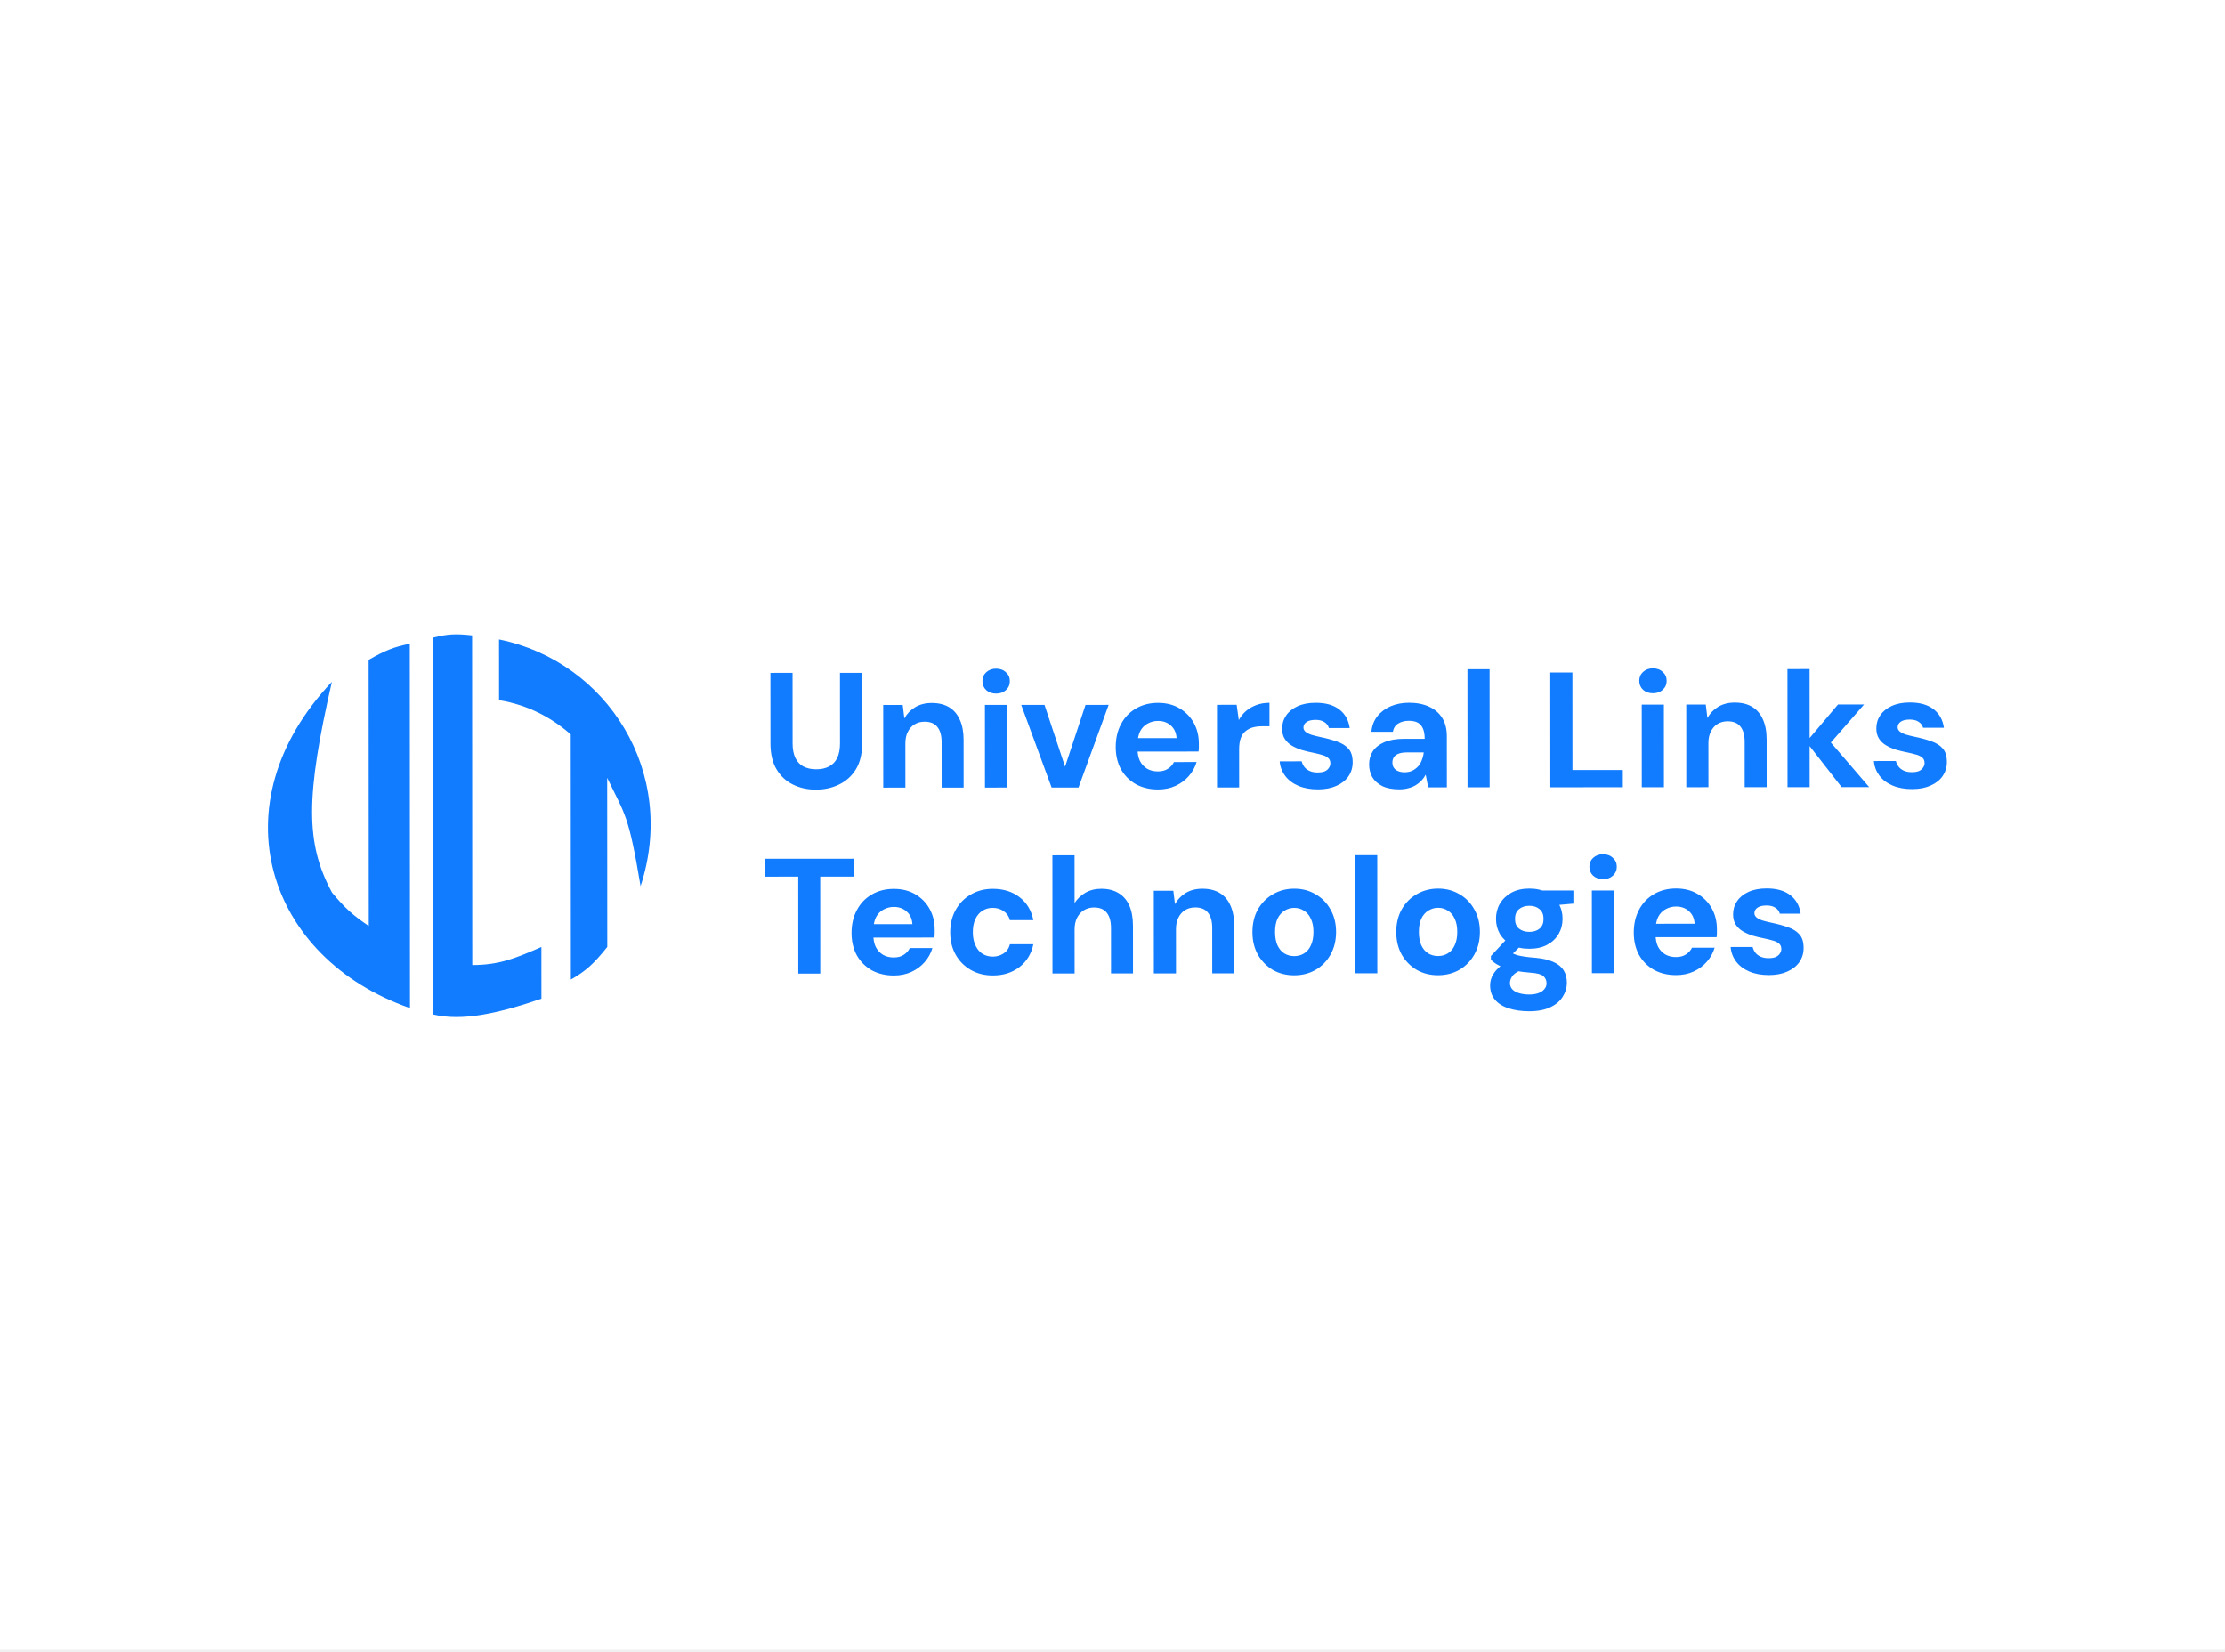
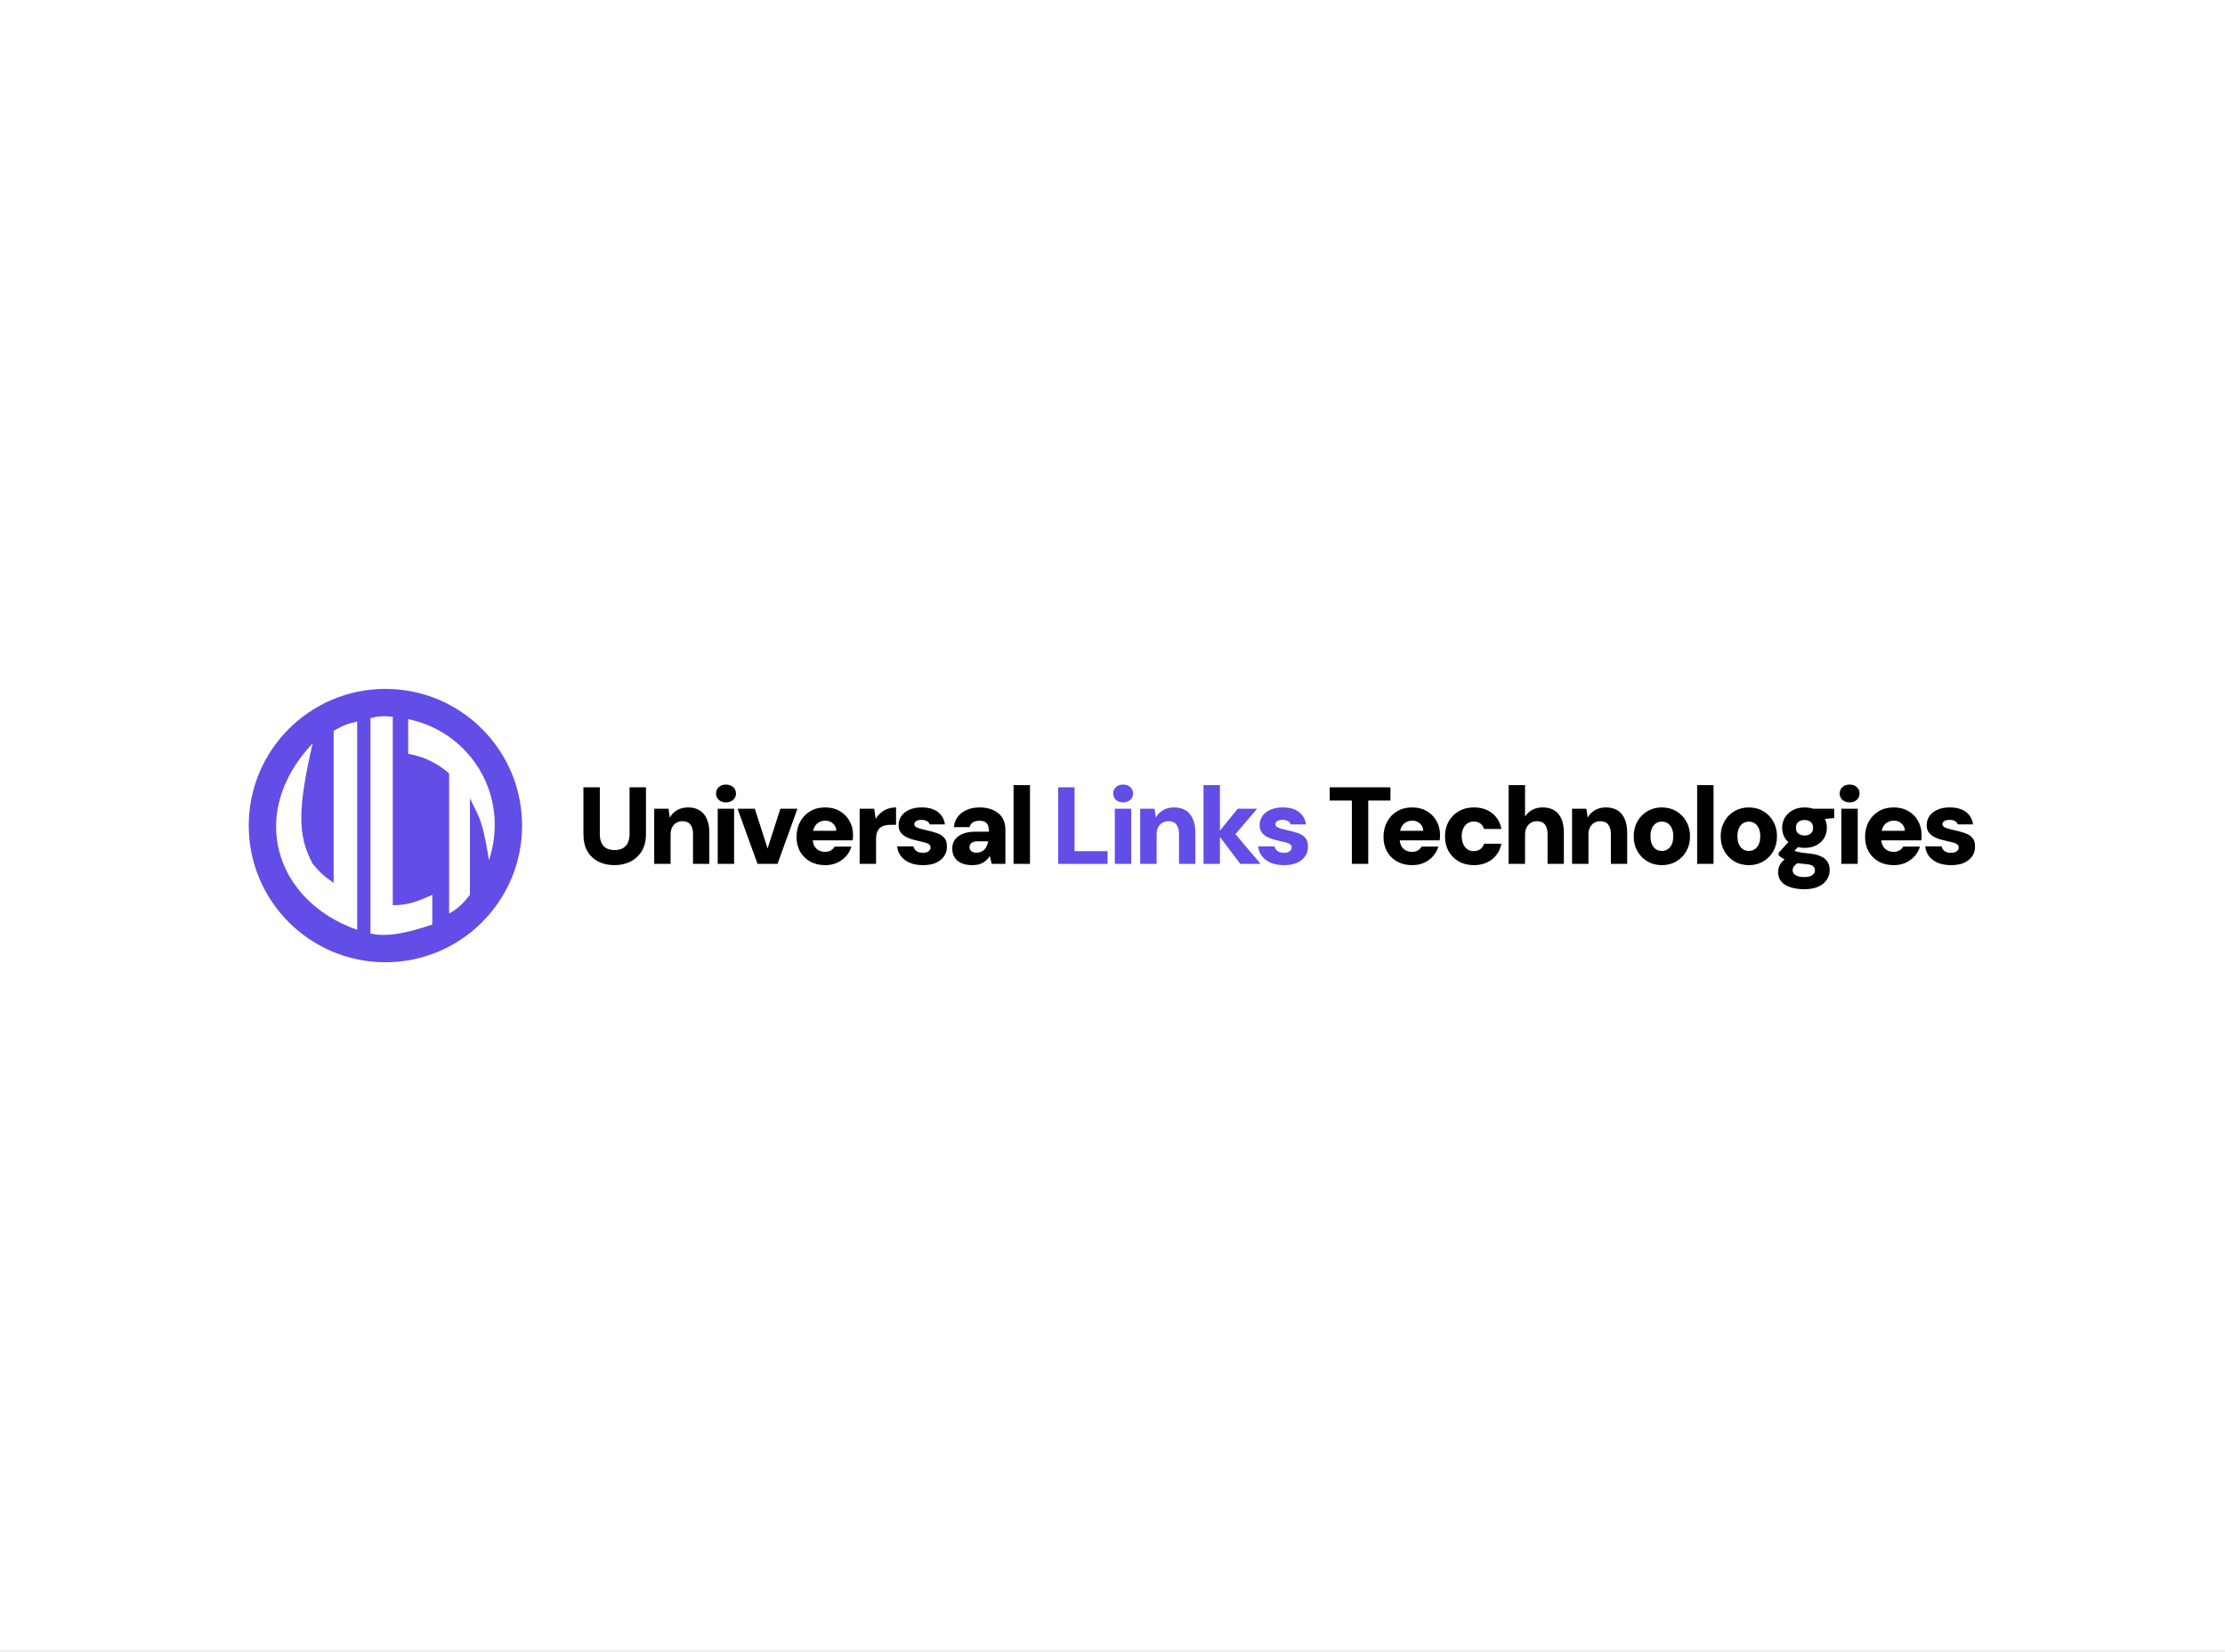
<svg xmlns="http://www.w3.org/2000/svg" width="407" height="302" viewBox="0 0 407 302" fill="none">
  <rect width="407" height="301.74" fill="white" />
-   <path d="M60.73 163.251C55.86 154.226 55.91 145.722 60.711 124.709C39.476 147.202 48.903 175.301 74.995 184.387L74.961 117.743C72.056 118.314 70.405 118.982 67.432 120.691L67.457 169.367C64.611 167.444 63.122 166.138 60.73 163.251Z" fill="#117CFF" />
-   <path d="M79.252 185.557L79.217 116.626C81.85 115.944 83.424 115.884 86.359 116.209L86.39 176.51C91.314 176.507 94.355 175.247 99.034 173.202L99.039 182.671C90.975 185.416 84.59 186.804 79.252 185.557Z" fill="#117CFF" />
-   <path d="M117.177 162.086C124.003 141.246 111.058 120.984 91.284 116.953L91.289 128.061C96.671 128.944 100.96 131.307 104.4 134.326L104.423 179.161C107.198 177.586 108.646 176.236 111.085 173.196L111.069 142.273C114.346 149.096 114.973 148.882 117.177 162.086Z" fill="#117CFF" />
-   <path d="M149.249 144.428C147.709 144.429 146.309 144.119 145.049 143.5C143.788 142.881 142.788 141.951 142.047 140.712C141.307 139.472 140.936 137.892 140.935 135.972L140.928 123.072L144.978 123.07L144.985 136C144.985 137.04 145.156 137.92 145.496 138.64C145.836 139.34 146.327 139.859 146.967 140.199C147.627 140.539 148.407 140.708 149.307 140.708C150.227 140.707 151.007 140.537 151.647 140.197C152.307 139.856 152.806 139.336 153.146 138.636C153.486 137.916 153.655 137.036 153.655 135.996L153.648 123.066L157.698 123.064L157.705 135.964C157.706 137.884 157.327 139.464 156.567 140.704C155.808 141.945 154.778 142.875 153.479 143.496C152.199 144.116 150.789 144.427 149.249 144.428ZM161.566 144.062L161.558 128.942L165.128 128.94L165.43 131.4C165.889 130.56 166.539 129.879 167.379 129.359C168.238 128.838 169.258 128.578 170.438 128.577C171.698 128.577 172.758 128.836 173.619 129.356C174.479 129.875 175.129 130.635 175.57 131.635C176.03 132.634 176.261 133.864 176.262 135.324L176.266 144.054L172.246 144.056L172.242 135.716C172.241 134.516 171.981 133.596 171.46 132.957C170.96 132.317 170.18 131.997 169.12 131.998C168.44 131.998 167.83 132.159 167.29 132.479C166.77 132.799 166.36 133.259 166.061 133.859C165.761 134.44 165.611 135.15 165.612 135.99L165.616 144.06L161.566 144.062ZM180.172 144.052L180.164 128.932L184.214 128.93L184.222 144.05L180.172 144.052ZM182.203 126.861C181.483 126.862 180.883 126.652 180.403 126.232C179.942 125.792 179.712 125.242 179.712 124.582C179.711 123.922 179.941 123.382 180.401 122.962C180.881 122.522 181.481 122.302 182.201 122.301C182.941 122.301 183.541 122.521 184.001 122.96C184.481 123.38 184.721 123.92 184.722 124.58C184.722 125.24 184.482 125.79 184.003 126.23C183.543 126.651 182.943 126.861 182.203 126.861ZM192.364 144.046L186.806 128.929L191.066 128.927L194.822 140.235L198.566 128.923L202.796 128.921L197.284 144.044L192.364 144.046ZM211.834 144.396C210.314 144.397 208.964 144.078 207.783 143.438C206.623 142.779 205.713 141.869 205.052 140.71C204.411 139.53 204.091 138.17 204.09 136.63C204.089 135.05 204.408 133.66 205.048 132.46C205.687 131.239 206.587 130.289 207.746 129.608C208.926 128.908 210.286 128.557 211.826 128.556C213.326 128.555 214.636 128.885 215.756 129.544C216.877 130.204 217.747 131.093 218.368 132.213C218.988 133.333 219.299 134.602 219.3 136.022C219.3 136.222 219.3 136.452 219.3 136.712C219.3 136.952 219.28 137.202 219.24 137.462L206.97 137.469L206.969 135.009L215.219 135.004C215.159 134.025 214.808 133.255 214.168 132.695C213.548 132.135 212.768 131.856 211.828 131.856C211.148 131.857 210.518 132.017 209.938 132.337C209.358 132.637 208.898 133.108 208.559 133.748C208.239 134.388 208.079 135.198 208.08 136.178L208.08 137.048C208.081 137.868 208.231 138.588 208.531 139.208C208.852 139.808 209.292 140.277 209.852 140.617C210.412 140.937 211.062 141.097 211.802 141.096C212.542 141.096 213.152 140.936 213.632 140.615C214.132 140.295 214.502 139.885 214.741 139.385L218.881 139.383C218.602 140.323 218.132 141.173 217.473 141.933C216.813 142.694 216.003 143.294 215.044 143.735C214.084 144.175 213.014 144.396 211.834 144.396ZM222.621 144.031L222.613 128.911L226.213 128.909L226.604 131.699C226.964 131.039 227.414 130.478 227.954 130.018C228.513 129.558 229.143 129.197 229.843 128.937C230.563 128.677 231.353 128.546 232.213 128.546L232.215 132.836L230.835 132.837C230.235 132.837 229.675 132.907 229.155 133.047C228.655 133.188 228.215 133.418 227.835 133.738C227.456 134.038 227.166 134.458 226.966 134.999C226.766 135.539 226.667 136.219 226.667 137.039L226.671 144.029L222.621 144.031ZM241.076 144.381C239.696 144.382 238.496 144.163 237.476 143.723C236.456 143.284 235.655 142.674 235.075 141.894C234.495 141.115 234.164 140.235 234.084 139.255L238.104 139.253C238.204 139.633 238.374 139.983 238.614 140.303C238.854 140.602 239.174 140.842 239.575 141.022C239.975 141.202 240.455 141.292 241.015 141.291C241.555 141.291 241.995 141.221 242.335 141.081C242.674 140.921 242.924 140.71 243.084 140.45C243.264 140.19 243.354 139.92 243.354 139.64C243.354 139.22 243.233 138.9 242.993 138.68C242.753 138.441 242.403 138.251 241.943 138.111C241.483 137.971 240.923 137.831 240.263 137.692C239.543 137.552 238.833 137.383 238.133 137.183C237.452 136.963 236.842 136.694 236.302 136.374C235.762 136.054 235.332 135.644 235.012 135.144C234.691 134.645 234.531 134.025 234.531 133.285C234.53 132.385 234.77 131.585 235.249 130.884C235.729 130.164 236.429 129.594 237.348 129.173C238.268 128.753 239.378 128.542 240.678 128.542C242.498 128.541 243.938 128.95 244.999 129.769C246.059 130.589 246.69 131.719 246.891 133.158L243.081 133.16C242.96 132.7 242.69 132.341 242.27 132.081C241.87 131.801 241.33 131.661 240.65 131.662C239.93 131.662 239.38 131.792 239 132.052C238.62 132.313 238.43 132.653 238.43 133.073C238.431 133.353 238.551 133.603 238.791 133.823C239.051 134.042 239.411 134.232 239.871 134.392C240.331 134.532 240.891 134.671 241.551 134.811C242.711 135.051 243.732 135.33 244.612 135.65C245.492 135.949 246.182 136.389 246.682 136.969C247.183 137.528 247.433 138.348 247.434 139.428C247.434 140.388 247.175 141.248 246.655 142.009C246.135 142.749 245.396 143.329 244.436 143.75C243.496 144.17 242.376 144.381 241.076 144.381ZM255.963 144.374C254.703 144.374 253.663 144.175 252.843 143.775C252.022 143.356 251.412 142.806 251.012 142.126C250.632 141.427 250.441 140.657 250.441 139.817C250.44 138.897 250.67 138.087 251.129 137.386C251.609 136.686 252.319 136.136 253.259 135.735C254.218 135.335 255.418 135.134 256.858 135.133L260.608 135.131C260.608 134.391 260.508 133.782 260.307 133.302C260.107 132.802 259.797 132.432 259.377 132.192C258.957 131.952 258.397 131.833 257.697 131.833C256.937 131.833 256.287 132.004 255.747 132.344C255.227 132.664 254.907 133.164 254.788 133.844L250.858 133.846C250.957 132.766 251.307 131.836 251.906 131.056C252.526 130.256 253.336 129.635 254.335 129.195C255.355 128.754 256.485 128.534 257.725 128.533C259.145 128.532 260.375 128.772 261.415 129.251C262.456 129.731 263.256 130.42 263.816 131.32C264.377 132.22 264.657 133.329 264.658 134.649L264.663 144.009L261.243 144.011L260.792 141.701C260.572 142.101 260.312 142.462 260.012 142.782C259.712 143.102 259.363 143.382 258.963 143.622C258.563 143.863 258.113 144.043 257.613 144.163C257.113 144.303 256.563 144.374 255.963 144.374ZM256.921 141.253C257.441 141.253 257.901 141.163 258.301 140.983C258.721 140.782 259.081 140.522 259.381 140.202C259.681 139.862 259.911 139.482 260.07 139.062C260.25 138.622 260.37 138.152 260.43 137.652L260.43 137.622L257.34 137.623C256.72 137.623 256.21 137.704 255.81 137.864C255.43 138.004 255.15 138.214 254.97 138.494C254.79 138.774 254.7 139.094 254.701 139.454C254.701 139.854 254.791 140.184 254.971 140.444C255.151 140.704 255.411 140.904 255.751 141.044C256.091 141.184 256.481 141.254 256.921 141.253ZM268.441 144.007L268.43 122.407L272.48 122.405L272.491 144.005L268.441 144.007ZM283.59 144L283.579 123L287.629 122.998L287.638 140.848L296.848 140.843L296.85 143.993L283.59 144ZM300.318 143.991L300.31 128.871L304.36 128.869L304.368 143.989L300.318 143.991ZM302.349 126.8C301.629 126.801 301.029 126.591 300.549 126.171C300.089 125.731 299.859 125.182 299.858 124.522C299.858 123.862 300.088 123.321 300.547 122.901C301.027 122.461 301.627 122.241 302.347 122.24C303.087 122.24 303.687 122.46 304.147 122.899C304.628 123.319 304.868 123.859 304.868 124.519C304.869 125.179 304.629 125.729 304.149 126.169C303.689 126.59 303.089 126.8 302.349 126.8ZM308.46 143.987L308.453 128.867L312.023 128.865L312.324 131.325C312.784 130.485 313.433 129.805 314.273 129.284C315.133 128.764 316.153 128.503 317.333 128.503C318.593 128.502 319.653 128.762 320.513 129.281C321.373 129.801 322.024 130.56 322.464 131.56C322.925 132.56 323.155 133.79 323.156 135.25L323.16 143.98L319.14 143.982L319.136 135.642C319.136 134.442 318.875 133.522 318.355 132.882C317.855 132.242 317.074 131.923 316.014 131.923C315.334 131.924 314.724 132.084 314.185 132.404C313.665 132.725 313.255 133.185 312.955 133.785C312.656 134.365 312.506 135.075 312.506 135.915L312.51 143.985L308.46 143.987ZM336.876 143.973L330.422 135.696L336.208 128.853L340.978 128.851L333.513 137.404L333.511 134.194L341.916 143.97L336.876 143.973ZM326.976 143.978L326.965 122.378L331.015 122.376L331.026 143.976L326.976 143.978ZM349.768 144.326C348.388 144.327 347.187 144.108 346.167 143.668C345.147 143.229 344.347 142.619 343.766 141.839C343.186 141.06 342.855 140.18 342.775 139.2L346.795 139.198C346.895 139.578 347.065 139.928 347.306 140.247C347.546 140.547 347.866 140.787 348.266 140.967C348.666 141.147 349.146 141.237 349.706 141.236C350.246 141.236 350.686 141.166 351.026 141.026C351.366 140.865 351.616 140.655 351.776 140.395C351.955 140.135 352.045 139.865 352.045 139.585C352.045 139.165 351.925 138.845 351.685 138.625C351.445 138.385 351.094 138.196 350.634 138.056C350.174 137.916 349.614 137.776 348.954 137.637C348.234 137.497 347.524 137.327 346.824 137.128C346.144 136.908 345.534 136.638 344.994 136.319C344.453 135.999 344.023 135.589 343.703 135.089C343.383 134.589 343.222 133.97 343.222 133.23C343.222 132.33 343.461 131.529 343.941 130.829C344.42 130.109 345.12 129.539 346.04 129.118C346.96 128.698 348.07 128.487 349.37 128.486C351.19 128.486 352.63 128.895 353.69 129.714C354.751 130.534 355.381 131.663 355.582 133.103L351.772 133.105C351.652 132.645 351.381 132.285 350.961 132.026C350.561 131.746 350.021 131.606 349.341 131.606C348.621 131.607 348.071 131.737 347.691 131.997C347.311 132.257 347.122 132.598 347.122 133.018C347.122 133.298 347.242 133.548 347.482 133.767C347.742 133.987 348.102 134.177 348.563 134.337C349.023 134.477 349.583 134.616 350.243 134.756C351.403 134.995 352.423 135.275 353.303 135.594C354.183 135.894 354.874 136.334 355.374 136.913C355.874 137.473 356.125 138.293 356.125 139.373C356.126 140.333 355.866 141.193 355.346 141.953C354.827 142.694 354.087 143.274 353.127 143.695C352.187 144.115 351.068 144.326 349.768 144.326ZM146.026 178.07L146.017 160.34L139.867 160.343L139.865 157.073L156.155 157.064L156.157 160.334L150.037 160.338L150.046 178.068L146.026 178.07ZM163.511 178.421C161.991 178.421 160.641 178.102 159.461 177.463C158.301 176.803 157.39 175.894 156.729 174.734C156.089 173.554 155.768 172.195 155.767 170.655C155.767 169.075 156.086 167.684 156.725 166.484C157.365 165.264 158.264 164.313 159.424 163.633C160.603 162.932 161.963 162.581 163.503 162.581C165.003 162.58 166.313 162.909 167.434 163.569C168.554 164.228 169.425 165.118 170.045 166.237C170.666 167.357 170.976 168.627 170.977 170.047C170.977 170.247 170.977 170.477 170.977 170.737C170.978 170.977 170.958 171.227 170.918 171.487L158.648 171.493L158.647 169.033L166.897 169.029C166.836 168.049 166.486 167.279 165.845 166.72C165.225 166.16 164.445 165.88 163.505 165.881C162.825 165.881 162.195 166.041 161.615 166.362C161.035 166.662 160.576 167.132 160.236 167.772C159.916 168.413 159.757 169.223 159.757 170.203L159.758 171.073C159.758 171.893 159.908 172.613 160.209 173.232C160.529 173.832 160.969 174.302 161.529 174.642C162.09 174.961 162.74 175.121 163.48 175.121C164.22 175.12 164.83 174.96 165.309 174.64C165.809 174.32 166.179 173.909 166.419 173.409L170.559 173.407C170.279 174.347 169.81 175.198 169.15 175.958C168.49 176.718 167.681 177.319 166.721 177.759C165.761 178.2 164.691 178.42 163.511 178.421ZM181.618 178.412C180.098 178.412 178.748 178.073 177.568 177.394C176.387 176.714 175.467 175.785 174.806 174.605C174.146 173.425 173.815 172.075 173.814 170.555C173.813 168.995 174.143 167.625 174.802 166.445C175.462 165.245 176.381 164.304 177.561 163.624C178.74 162.923 180.09 162.572 181.61 162.572C183.55 162.571 185.18 163.08 186.501 164.099C187.821 165.118 188.662 166.518 189.023 168.298L184.733 168.3C184.553 167.6 184.172 167.05 183.592 166.651C183.032 166.251 182.362 166.051 181.582 166.052C180.882 166.052 180.252 166.232 179.692 166.593C179.152 166.933 178.723 167.443 178.403 168.123C178.103 168.783 177.954 169.573 177.954 170.493C177.955 171.193 178.045 171.823 178.225 172.383C178.405 172.923 178.656 173.393 178.976 173.793C179.296 174.173 179.676 174.463 180.116 174.662C180.576 174.862 181.066 174.962 181.586 174.962C182.106 174.961 182.576 174.871 182.996 174.691C183.436 174.511 183.806 174.26 184.106 173.94C184.406 173.6 184.616 173.19 184.735 172.71L189.025 172.708C188.666 174.448 187.817 175.838 186.477 176.879C185.158 177.9 183.538 178.411 181.618 178.412ZM192.521 178.046L192.51 156.446L196.56 156.444L196.564 165.174C197.064 164.394 197.723 163.763 198.543 163.283C199.383 162.803 200.353 162.562 201.453 162.561C202.713 162.561 203.773 162.83 204.633 163.37C205.494 163.889 206.144 164.649 206.584 165.649C207.025 166.649 207.246 167.889 207.246 169.369L207.251 178.039L203.231 178.041L203.226 169.731C203.226 168.531 202.975 167.611 202.475 166.971C201.975 166.311 201.185 165.982 200.105 165.982C199.445 165.982 198.845 166.143 198.305 166.463C197.765 166.783 197.335 167.254 197.016 167.874C196.716 168.474 196.566 169.194 196.567 170.034L196.571 178.044L192.521 178.046ZM211.066 178.037L211.058 162.917L214.628 162.915L214.929 165.375C215.389 164.534 216.038 163.854 216.878 163.334C217.738 162.813 218.758 162.553 219.938 162.552C221.198 162.551 222.258 162.811 223.118 163.33C223.978 163.85 224.629 164.61 225.069 165.609C225.53 166.609 225.76 167.839 225.761 169.299L225.766 178.029L221.746 178.031L221.741 169.691C221.741 168.491 221.48 167.571 220.96 166.932C220.46 166.292 219.679 165.972 218.619 165.973C217.939 165.973 217.33 166.133 216.79 166.454C216.27 166.774 215.86 167.234 215.56 167.834C215.261 168.414 215.111 169.125 215.112 169.965L215.116 178.035L211.066 178.037ZM236.721 178.384C235.281 178.384 233.981 178.055 232.821 177.396C231.681 176.716 230.77 175.787 230.09 174.607C229.429 173.407 229.098 172.037 229.097 170.497C229.097 168.917 229.426 167.537 230.085 166.357C230.765 165.157 231.684 164.226 232.844 163.566C234.004 162.885 235.303 162.544 236.743 162.544C238.203 162.543 239.504 162.882 240.644 163.562C241.804 164.221 242.715 165.151 243.375 166.35C244.056 167.53 244.397 168.9 244.397 170.46C244.398 172.02 244.059 173.4 243.38 174.6C242.72 175.781 241.811 176.711 240.651 177.392C239.491 178.052 238.181 178.383 236.721 178.384ZM236.72 174.874C237.4 174.873 238 174.713 238.519 174.393C239.059 174.072 239.479 173.582 239.779 172.922C240.098 172.262 240.258 171.442 240.257 170.462C240.257 169.482 240.096 168.672 239.776 168.032C239.476 167.372 239.056 166.882 238.515 166.563C237.995 166.223 237.405 166.053 236.745 166.054C236.105 166.054 235.515 166.224 234.975 166.564C234.436 166.885 234.006 167.375 233.686 168.035C233.386 168.675 233.237 169.485 233.237 170.465C233.238 171.445 233.388 172.265 233.689 172.925C234.009 173.585 234.429 174.075 234.949 174.394C235.49 174.714 236.08 174.874 236.72 174.874ZM247.892 178.018L247.881 156.418L251.931 156.416L251.942 178.016L247.892 178.018ZM263.03 178.37C261.59 178.371 260.29 178.042 259.13 177.382C257.989 176.703 257.079 175.773 256.398 174.594C255.737 173.394 255.407 172.024 255.406 170.484C255.405 168.904 255.735 167.524 256.394 166.344C257.073 165.143 257.993 164.213 259.152 163.552C260.312 162.872 261.612 162.531 263.052 162.53C264.512 162.529 265.812 162.869 266.952 163.548C268.113 164.208 269.023 165.137 269.684 166.337C270.365 167.517 270.705 168.886 270.706 170.446C270.707 172.006 270.367 173.387 269.688 174.587C269.029 175.767 268.119 176.698 266.96 177.378C265.8 178.039 264.49 178.37 263.03 178.37ZM263.028 174.86C263.708 174.86 264.308 174.7 264.828 174.379C265.368 174.059 265.788 173.569 266.087 172.909C266.407 172.249 266.566 171.428 266.566 170.448C266.565 169.468 266.405 168.659 266.085 168.019C265.784 167.359 265.364 166.869 264.824 166.549C264.304 166.21 263.714 166.04 263.054 166.04C262.414 166.041 261.824 166.211 261.284 166.551C260.744 166.871 260.314 167.362 259.995 168.022C259.695 168.662 259.545 169.472 259.546 170.452C259.546 171.432 259.697 172.252 259.997 172.912C260.318 173.572 260.738 174.061 261.258 174.381C261.798 174.701 262.388 174.861 263.028 174.86ZM279.747 184.962C278.307 184.962 277.047 184.783 275.967 184.424C274.887 184.084 274.046 183.555 273.446 182.835C272.866 182.135 272.575 181.265 272.575 180.225C272.574 179.525 272.754 178.865 273.114 178.245C273.473 177.625 273.993 177.065 274.673 176.564C275.373 176.044 276.242 175.604 277.282 175.243L278.813 177.222C277.893 177.523 277.224 177.893 276.804 178.333C276.404 178.793 276.204 179.284 276.204 179.804C276.205 180.264 276.355 180.653 276.655 180.973C276.975 181.293 277.395 181.523 277.915 181.663C278.456 181.822 279.056 181.902 279.716 181.902C280.356 181.901 280.906 181.821 281.365 181.661C281.845 181.501 282.215 181.261 282.475 180.94C282.755 180.64 282.895 180.28 282.895 179.86C282.894 179.32 282.704 178.88 282.324 178.54C281.944 178.201 281.184 177.991 280.044 177.912C279.023 177.832 278.113 177.723 277.313 177.583C276.533 177.423 275.843 177.244 275.243 177.044C274.643 176.824 274.133 176.585 273.713 176.325C273.313 176.065 272.982 175.805 272.722 175.545L272.722 174.855L275.93 171.404L278.841 172.332L275.063 176.054L276.202 174.074C276.422 174.193 276.632 174.313 276.832 174.433C277.052 174.533 277.322 174.633 277.642 174.733C277.962 174.813 278.382 174.892 278.902 174.972C279.422 175.052 280.082 175.122 280.882 175.181C282.202 175.301 283.282 175.55 284.123 175.93C284.983 176.309 285.613 176.819 286.013 177.459C286.414 178.078 286.614 178.848 286.614 179.768C286.615 180.668 286.365 181.508 285.866 182.289C285.386 183.089 284.636 183.729 283.617 184.21C282.597 184.71 281.307 184.961 279.747 184.962ZM279.741 173.532C278.481 173.532 277.391 173.293 276.471 172.813C275.571 172.314 274.87 171.654 274.37 170.834C273.89 169.995 273.649 169.065 273.649 168.045C273.648 167.025 273.888 166.105 274.367 165.284C274.867 164.444 275.566 163.774 276.466 163.273C277.386 162.773 278.476 162.522 279.736 162.522C281.016 162.521 282.106 162.771 283.006 163.27C283.926 163.77 284.627 164.439 285.107 165.279C285.588 166.099 285.828 167.019 285.829 168.039C285.829 169.059 285.59 169.989 285.11 170.829C284.63 171.649 283.931 172.31 283.011 172.81C282.111 173.291 281.021 173.531 279.741 173.532ZM279.74 170.442C280.52 170.441 281.15 170.241 281.629 169.841C282.109 169.441 282.349 168.85 282.349 168.07C282.348 167.29 282.108 166.701 281.628 166.301C281.147 165.881 280.517 165.671 279.737 165.672C278.977 165.672 278.347 165.882 277.848 166.303C277.368 166.703 277.128 167.293 277.129 168.073C277.129 168.853 277.369 169.443 277.849 169.843C278.35 170.242 278.98 170.442 279.74 170.442ZM282.257 165.76L281.596 162.881L287.806 162.878L287.807 165.278L282.257 165.76ZM291.195 177.996L291.187 162.876L295.237 162.874L295.245 177.994L291.195 177.996ZM293.226 160.805C292.506 160.805 291.906 160.596 291.426 160.176C290.965 159.736 290.735 159.186 290.735 158.526C290.734 157.866 290.964 157.326 291.424 156.906C291.904 156.466 292.504 156.245 293.224 156.245C293.964 156.245 294.564 156.464 295.024 156.904C295.504 157.324 295.744 157.864 295.745 158.524C295.745 159.184 295.505 159.734 295.026 160.174C294.566 160.594 293.966 160.805 293.226 160.805ZM306.597 178.348C305.077 178.349 303.727 178.03 302.547 177.39C301.386 176.731 300.476 175.821 299.815 174.662C299.175 173.482 298.854 172.122 298.853 170.582C298.853 169.002 299.172 167.612 299.811 166.412C300.451 165.191 301.35 164.241 302.51 163.56C303.689 162.86 305.049 162.509 306.589 162.508C308.089 162.507 309.399 162.837 310.52 163.496C311.64 164.156 312.511 165.045 313.131 166.165C313.752 167.285 314.062 168.554 314.063 169.974C314.063 170.174 314.063 170.404 314.063 170.664C314.063 170.904 314.044 171.154 314.004 171.414L301.734 171.421L301.733 168.961L309.983 168.956C309.922 167.976 309.572 167.207 308.931 166.647C308.311 166.087 307.531 165.808 306.591 165.808C305.911 165.808 305.281 165.969 304.701 166.289C304.121 166.589 303.662 167.06 303.322 167.7C303.002 168.34 302.843 169.15 302.843 170.13L302.844 171C302.844 171.82 302.994 172.54 303.295 173.16C303.615 173.76 304.055 174.229 304.615 174.569C305.176 174.889 305.826 175.049 306.566 175.048C307.306 175.048 307.916 174.887 308.395 174.567C308.895 174.247 309.265 173.837 309.505 173.337L313.645 173.335C313.365 174.275 312.896 175.125 312.236 175.885C311.576 176.646 310.767 177.246 309.807 177.687C308.847 178.127 307.777 178.348 306.597 178.348ZM323.564 178.34C322.184 178.34 320.984 178.121 319.964 177.681C318.944 177.242 318.143 176.632 317.563 175.853C316.982 175.073 316.652 174.193 316.572 173.213L320.592 173.211C320.692 173.591 320.862 173.941 321.102 174.261C321.342 174.561 321.662 174.801 322.062 174.98C322.463 175.16 322.943 175.25 323.503 175.25C324.043 175.249 324.483 175.179 324.822 175.039C325.162 174.879 325.412 174.669 325.572 174.409C325.752 174.148 325.842 173.878 325.842 173.598C325.842 173.178 325.721 172.858 325.481 172.639C325.241 172.399 324.891 172.209 324.431 172.069C323.971 171.929 323.411 171.79 322.751 171.65C322.031 171.51 321.321 171.341 320.62 171.141C319.94 170.921 319.33 170.652 318.79 170.332C318.25 170.012 317.82 169.602 317.499 169.103C317.179 168.603 317.019 167.983 317.019 167.243C317.018 166.343 317.258 165.543 317.737 164.842C318.217 164.122 318.917 163.552 319.836 163.131C320.756 162.711 321.866 162.5 323.166 162.5C324.986 162.499 326.426 162.908 327.487 163.728C328.547 164.547 329.178 165.677 329.378 167.117L325.568 167.119C325.448 166.659 325.178 166.299 324.758 166.039C324.358 165.759 323.818 165.619 323.138 165.62C322.418 165.62 321.868 165.75 321.488 166.011C321.108 166.271 320.918 166.611 320.918 167.031C320.919 167.311 321.039 167.561 321.279 167.781C321.539 168.001 321.899 168.19 322.359 168.35C322.819 168.49 323.379 168.63 324.039 168.769C325.199 169.009 326.22 169.288 327.1 169.608C327.98 169.907 328.67 170.347 329.17 170.927C329.671 171.486 329.921 172.306 329.922 173.386C329.922 174.346 329.663 175.206 329.143 175.967C328.623 176.707 327.884 177.287 326.924 177.708C325.984 178.128 324.864 178.339 323.564 178.34Z" fill="#117CFF" />
+   <rect x="45.5" y="126" width="50" height="50" rx="25" fill="#624DE7" />
+   <path d="M57.189 157.983C54.409 152.825 54.44 147.966 57.189 135.96C45.049 148.807 50.428 164.866 65.334 170.066V131.983C63.674 132.309 62.731 132.69 61.031 133.666V161.48C59.405 160.381 58.555 159.634 57.189 157.983Z" fill="white" />
+   <path d="M67.767 170.735V131.346C69.272 130.957 70.171 130.923 71.848 131.11V165.568C74.662 165.568 76.4 164.848 79.074 163.681V169.092C74.466 170.658 70.817 171.449 67.767 170.735Z" fill="white" />
+   <path d="M89.445 157.334C93.352 145.428 85.96 133.845 74.662 131.536V137.884C77.737 138.39 80.187 139.742 82.152 141.468V167.088C83.738 166.189 84.566 165.417 85.96 163.681V146.011C87.831 149.911 88.189 149.789 89.445 157.334Z" fill="white" />
+   <path d="M112.38 158.24C111.327 158.24 110.367 158.033 109.5 157.62C108.647 157.193 107.967 156.56 107.46 155.72C106.967 154.88 106.72 153.82 106.72 152.54V144H109.72V152.56C109.72 153.187 109.82 153.72 110.02 154.16C110.233 154.6 110.54 154.933 110.94 155.16C111.353 155.373 111.847 155.48 112.42 155.48C113.007 155.48 113.5 155.373 113.9 155.16C114.313 154.933 114.627 154.6 114.84 154.16C115.053 153.72 115.16 153.187 115.16 152.56V144H118.16V152.54C118.16 153.82 117.893 154.88 117.36 155.72C116.84 156.56 116.14 157.193 115.26 157.62C114.393 158.033 113.433 158.24 112.38 158.24ZM119.667 158V147.92H122.287L122.527 149.54C122.834 148.98 123.267 148.533 123.827 148.2C124.387 147.853 125.067 147.68 125.867 147.68C126.707 147.68 127.414 147.86 127.987 148.22C128.561 148.58 128.994 149.1 129.287 149.78C129.594 150.447 129.747 151.267 129.747 152.24V158H126.767V152.52C126.767 151.787 126.607 151.22 126.287 150.82C125.981 150.407 125.487 150.2 124.807 150.2C124.407 150.2 124.041 150.3 123.707 150.5C123.387 150.687 123.134 150.96 122.947 151.32C122.761 151.68 122.667 152.113 122.667 152.62V158H119.667ZM131.285 158V147.92H134.285V158H131.285ZM132.785 146.76C132.252 146.76 131.819 146.607 131.485 146.3C131.152 145.993 130.985 145.607 130.985 145.14C130.985 144.66 131.152 144.267 131.485 143.96C131.819 143.653 132.252 143.5 132.785 143.5C133.332 143.5 133.772 143.653 134.105 143.96C134.452 144.267 134.625 144.66 134.625 145.14C134.625 145.607 134.452 145.993 134.105 146.3C133.772 146.607 133.332 146.76 132.785 146.76ZM138.569 158L134.909 147.92H138.069L140.409 155.18L142.749 147.92H145.869L142.229 158H138.569ZM150.963 158.24C149.923 158.24 149.01 158.027 148.223 157.6C147.436 157.16 146.816 156.553 146.363 155.78C145.923 154.993 145.703 154.093 145.703 153.08C145.703 152.04 145.923 151.113 146.363 150.3C146.803 149.487 147.416 148.847 148.203 148.38C148.99 147.913 149.903 147.68 150.943 147.68C151.956 147.68 152.843 147.9 153.603 148.34C154.363 148.78 154.956 149.38 155.383 150.14C155.823 150.887 156.043 151.753 156.043 152.74C156.043 152.873 156.036 153.027 156.023 153.2C156.023 153.36 156.01 153.527 155.983 153.7H147.843V151.96H152.983C152.956 151.4 152.75 150.953 152.363 150.62C151.99 150.273 151.523 150.1 150.963 150.1C150.536 150.1 150.15 150.2 149.803 150.4C149.456 150.6 149.176 150.9 148.963 151.3C148.763 151.7 148.663 152.207 148.663 152.82V153.42C148.663 153.887 148.75 154.3 148.923 154.66C149.11 155.02 149.37 155.3 149.703 155.5C150.05 155.7 150.456 155.8 150.923 155.8C151.363 155.8 151.723 155.713 152.003 155.54C152.296 155.353 152.523 155.12 152.683 154.84H155.743C155.556 155.48 155.236 156.06 154.783 156.58C154.33 157.087 153.776 157.493 153.123 157.8C152.47 158.093 151.75 158.24 150.963 158.24ZM157.249 158V147.92H159.909L160.189 149.76C160.456 149.333 160.769 148.967 161.129 148.66C161.489 148.353 161.903 148.113 162.369 147.94C162.849 147.767 163.363 147.68 163.909 147.68V150.86H162.909C162.509 150.86 162.143 150.907 161.809 151C161.489 151.08 161.209 151.22 160.969 151.42C160.743 151.62 160.563 151.893 160.429 152.24C160.309 152.573 160.249 152.993 160.249 153.5V158H157.249ZM168.848 158.24C167.901 158.24 167.081 158.093 166.388 157.8C165.708 157.493 165.168 157.08 164.768 156.56C164.381 156.04 164.161 155.453 164.108 154.8H167.088C167.141 155.027 167.234 155.233 167.368 155.42C167.514 155.593 167.708 155.733 167.948 155.84C168.201 155.933 168.481 155.98 168.788 155.98C169.121 155.98 169.388 155.94 169.588 155.86C169.801 155.767 169.961 155.647 170.068 155.5C170.174 155.353 170.228 155.2 170.228 155.04C170.228 154.787 170.148 154.593 169.988 154.46C169.841 154.327 169.621 154.22 169.328 154.14C169.034 154.047 168.681 153.96 168.268 153.88C167.788 153.773 167.308 153.653 166.828 153.52C166.361 153.373 165.941 153.193 165.568 152.98C165.208 152.767 164.914 152.493 164.688 152.16C164.474 151.813 164.368 151.393 164.368 150.9C164.368 150.3 164.534 149.76 164.868 149.28C165.201 148.787 165.681 148.4 166.308 148.12C166.934 147.827 167.694 147.68 168.588 147.68C169.854 147.68 170.848 147.96 171.568 148.52C172.288 149.08 172.714 149.833 172.848 150.78H170.048C169.968 150.513 169.801 150.313 169.548 150.18C169.294 150.033 168.974 149.96 168.588 149.96C168.148 149.96 167.814 150.033 167.588 150.18C167.361 150.327 167.248 150.52 167.248 150.76C167.248 150.92 167.321 151.067 167.468 151.2C167.628 151.32 167.854 151.427 168.148 151.52C168.441 151.613 168.801 151.707 169.228 151.8C170.041 151.973 170.741 152.16 171.328 152.36C171.928 152.56 172.394 152.853 172.728 153.24C173.061 153.613 173.221 154.16 173.208 154.88C173.221 155.533 173.048 156.113 172.688 156.62C172.341 157.127 171.841 157.527 171.188 157.82C170.534 158.1 169.754 158.24 168.848 158.24ZM177.888 158.24C177.048 158.24 176.348 158.107 175.788 157.84C175.242 157.573 174.835 157.213 174.568 156.76C174.315 156.293 174.188 155.78 174.188 155.22C174.188 154.62 174.335 154.093 174.628 153.64C174.935 153.173 175.408 152.807 176.048 152.54C176.688 152.26 177.495 152.12 178.468 152.12H180.908C180.908 151.667 180.848 151.293 180.728 151C180.622 150.707 180.442 150.487 180.188 150.34C179.935 150.193 179.588 150.12 179.148 150.12C178.682 150.12 178.288 150.213 177.968 150.4C177.648 150.587 177.448 150.88 177.368 151.28H174.488C174.555 150.56 174.788 149.933 175.188 149.4C175.602 148.867 176.148 148.447 176.828 148.14C177.508 147.833 178.288 147.68 179.168 147.68C180.128 147.68 180.962 147.84 181.668 148.16C182.375 148.467 182.922 148.92 183.308 149.52C183.708 150.12 183.908 150.867 183.908 151.76V158H181.408L181.048 156.54C180.902 156.793 180.728 157.027 180.528 157.24C180.328 157.44 180.095 157.62 179.828 157.78C179.562 157.927 179.268 158.04 178.948 158.12C178.628 158.2 178.275 158.24 177.888 158.24ZM178.628 155.96C178.948 155.96 179.228 155.907 179.468 155.8C179.708 155.693 179.915 155.547 180.088 155.36C180.262 155.173 180.402 154.96 180.508 154.72C180.628 154.467 180.715 154.193 180.768 153.9V153.88H178.828C178.495 153.88 178.215 153.927 177.988 154.02C177.775 154.1 177.615 154.22 177.508 154.38C177.402 154.54 177.348 154.727 177.348 154.94C177.348 155.167 177.402 155.36 177.508 155.52C177.628 155.667 177.782 155.78 177.968 155.86C178.168 155.927 178.388 155.96 178.628 155.96ZM185.402 158V143.6H188.402V158H185.402ZM247.283 158V146.42H243.223V144H254.343V146.42H250.283V158H247.283ZM258.334 158.24C257.294 158.24 256.381 158.027 255.594 157.6C254.808 157.16 254.188 156.553 253.734 155.78C253.294 154.993 253.074 154.093 253.074 153.08C253.074 152.04 253.294 151.113 253.734 150.3C254.174 149.487 254.788 148.847 255.574 148.38C256.361 147.913 257.274 147.68 258.314 147.68C259.328 147.68 260.214 147.9 260.974 148.34C261.734 148.78 262.328 149.38 262.754 150.14C263.194 150.887 263.414 151.753 263.414 152.74C263.414 152.873 263.408 153.027 263.394 153.2C263.394 153.36 263.381 153.527 263.354 153.7H255.214V151.96H260.354C260.328 151.4 260.121 150.953 259.734 150.62C259.361 150.273 258.894 150.1 258.334 150.1C257.908 150.1 257.521 150.2 257.174 150.4C256.828 150.6 256.548 150.9 256.334 151.3C256.134 151.7 256.034 152.207 256.034 152.82V153.42C256.034 153.887 256.121 154.3 256.294 154.66C256.481 155.02 256.741 155.3 257.074 155.5C257.421 155.7 257.828 155.8 258.294 155.8C258.734 155.8 259.094 155.713 259.374 155.54C259.668 155.353 259.894 155.12 260.054 154.84H263.114C262.928 155.48 262.608 156.06 262.154 156.58C261.701 157.087 261.148 157.493 260.494 157.8C259.841 158.093 259.121 158.24 258.334 158.24ZM269.6 158.24C268.56 158.24 267.64 158.013 266.84 157.56C266.054 157.107 265.434 156.487 264.98 155.7C264.54 154.913 264.32 154.013 264.32 153C264.32 151.96 264.54 151.047 264.98 150.26C265.434 149.46 266.054 148.833 266.84 148.38C267.64 147.913 268.56 147.68 269.6 147.68C270.92 147.68 272.027 148.027 272.92 148.72C273.827 149.413 274.4 150.38 274.64 151.62H271.46C271.34 151.193 271.114 150.86 270.78 150.62C270.447 150.38 270.047 150.26 269.58 150.26C269.14 150.26 268.754 150.373 268.42 150.6C268.1 150.813 267.847 151.127 267.66 151.54C267.474 151.94 267.38 152.413 267.38 152.96C267.38 153.373 267.434 153.747 267.54 154.08C267.647 154.413 267.794 154.7 267.98 154.94C268.18 155.18 268.414 155.367 268.68 155.5C268.947 155.62 269.247 155.68 269.58 155.68C269.9 155.68 270.18 155.627 270.42 155.52C270.674 155.413 270.887 155.26 271.06 155.06C271.247 154.86 271.38 154.613 271.46 154.32H274.64C274.4 155.52 273.827 156.473 272.92 157.18C272.014 157.887 270.907 158.24 269.6 158.24ZM275.964 158V143.6H278.964V149.36C279.284 148.853 279.717 148.447 280.264 148.14C280.811 147.833 281.451 147.68 282.184 147.68C283.037 147.68 283.751 147.86 284.324 148.22C284.897 148.58 285.331 149.107 285.624 149.8C285.917 150.48 286.064 151.307 286.064 152.28V158H283.084V152.56C283.084 151.813 282.924 151.233 282.604 150.82C282.297 150.407 281.804 150.2 281.124 150.2C280.724 150.2 280.357 150.3 280.024 150.5C279.691 150.7 279.431 150.987 279.244 151.36C279.057 151.72 278.964 152.153 278.964 152.66V158H275.964ZM287.562 158V147.92H290.182L290.422 149.54C290.728 148.98 291.162 148.533 291.722 148.2C292.282 147.853 292.962 147.68 293.762 147.68C294.602 147.68 295.308 147.86 295.882 148.22C296.455 148.58 296.888 149.1 297.182 149.78C297.488 150.447 297.642 151.267 297.642 152.24V158H294.662V152.52C294.662 151.787 294.502 151.22 294.182 150.82C293.875 150.407 293.382 150.2 292.702 150.2C292.302 150.2 291.935 150.3 291.602 150.5C291.282 150.687 291.028 150.96 290.842 151.32C290.655 151.68 290.562 152.113 290.562 152.62V158H287.562ZM303.98 158.24C303.007 158.24 302.133 158.013 301.36 157.56C300.587 157.107 299.973 156.487 299.52 155.7C299.067 154.9 298.84 153.993 298.84 152.98C298.84 151.94 299.067 151.027 299.52 150.24C299.973 149.44 300.587 148.813 301.36 148.36C302.147 147.907 303.02 147.68 303.98 147.68C304.967 147.68 305.847 147.907 306.62 148.36C307.393 148.813 308.007 149.44 308.46 150.24C308.913 151.027 309.14 151.933 309.14 152.96C309.14 153.987 308.913 154.9 308.46 155.7C308.007 156.487 307.393 157.107 306.62 157.56C305.847 158.013 304.967 158.24 303.98 158.24ZM303.98 155.64C304.38 155.64 304.733 155.54 305.04 155.34C305.36 155.14 305.613 154.84 305.8 154.44C305.987 154.04 306.08 153.547 306.08 152.96C306.08 152.373 305.987 151.88 305.8 151.48C305.613 151.08 305.367 150.78 305.06 150.58C304.753 150.38 304.4 150.28 304 150.28C303.6 150.28 303.24 150.38 302.92 150.58C302.613 150.78 302.367 151.08 302.18 151.48C301.993 151.88 301.9 152.373 301.9 152.96C301.9 153.547 301.993 154.04 302.18 154.44C302.367 154.84 302.613 155.14 302.92 155.34C303.24 155.54 303.593 155.64 303.98 155.64ZM310.445 158V143.6H313.445V158H310.445ZM319.89 158.24C318.917 158.24 318.043 158.013 317.27 157.56C316.497 157.107 315.883 156.487 315.43 155.7C314.977 154.9 314.75 153.993 314.75 152.98C314.75 151.94 314.977 151.027 315.43 150.24C315.883 149.44 316.497 148.813 317.27 148.36C318.057 147.907 318.93 147.68 319.89 147.68C320.877 147.68 321.757 147.907 322.53 148.36C323.303 148.813 323.917 149.44 324.37 150.24C324.823 151.027 325.05 151.933 325.05 152.96C325.05 153.987 324.823 154.9 324.37 155.7C323.917 156.487 323.303 157.107 322.53 157.56C321.757 158.013 320.877 158.24 319.89 158.24ZM319.89 155.64C320.29 155.64 320.643 155.54 320.95 155.34C321.27 155.14 321.523 154.84 321.71 154.44C321.897 154.04 321.99 153.547 321.99 152.96C321.99 152.373 321.897 151.88 321.71 151.48C321.523 151.08 321.277 150.78 320.97 150.58C320.663 150.38 320.31 150.28 319.91 150.28C319.51 150.28 319.15 150.38 318.83 150.58C318.523 150.78 318.277 151.08 318.09 151.48C317.903 151.88 317.81 152.373 317.81 152.96C317.81 153.547 317.903 154.04 318.09 154.44C318.277 154.84 318.523 155.14 318.83 155.34C319.15 155.54 319.503 155.64 319.89 155.64ZM330.072 162.64C329.085 162.64 328.232 162.52 327.512 162.28C326.792 162.053 326.232 161.707 325.832 161.24C325.445 160.773 325.252 160.187 325.252 159.48C325.252 158.973 325.385 158.5 325.652 158.06C325.932 157.62 326.325 157.233 326.832 156.9C327.339 156.553 327.945 156.267 328.652 156.04L329.652 157.56C329.065 157.733 328.625 157.96 328.332 158.24C328.052 158.52 327.912 158.833 327.912 159.18C327.912 159.447 328.005 159.673 328.192 159.86C328.379 160.047 328.632 160.187 328.952 160.28C329.285 160.373 329.652 160.42 330.052 160.42C330.439 160.42 330.772 160.373 331.052 160.28C331.345 160.187 331.572 160.047 331.732 159.86C331.905 159.687 331.992 159.473 331.992 159.22C331.992 158.887 331.879 158.62 331.652 158.42C331.425 158.22 330.959 158.093 330.252 158.04C329.599 157.987 329.005 157.913 328.472 157.82C327.952 157.713 327.485 157.587 327.072 157.44C326.672 157.293 326.325 157.133 326.032 156.96C325.739 156.787 325.512 156.613 325.352 156.44V155.98L327.552 153.56L329.612 154.2L326.952 156.9L327.872 155.38C328.005 155.46 328.145 155.54 328.292 155.62C328.439 155.687 328.619 155.747 328.832 155.8C329.045 155.853 329.312 155.907 329.632 155.96C329.952 156 330.365 156.047 330.872 156.1C331.739 156.18 332.452 156.347 333.012 156.6C333.585 156.84 334.005 157.173 334.272 157.6C334.552 158.027 334.692 158.547 334.692 159.16C334.692 159.76 334.525 160.327 334.192 160.86C333.859 161.393 333.352 161.82 332.672 162.14C331.992 162.473 331.125 162.64 330.072 162.64ZM330.092 155.08C329.252 155.08 328.525 154.913 327.912 154.58C327.299 154.247 326.825 153.807 326.492 153.26C326.159 152.7 325.992 152.073 325.992 151.38C325.992 150.7 326.159 150.087 326.492 149.54C326.825 148.98 327.299 148.533 327.912 148.2C328.525 147.853 329.252 147.68 330.092 147.68C330.945 147.68 331.679 147.853 332.292 148.2C332.905 148.533 333.372 148.98 333.692 149.54C334.012 150.087 334.172 150.7 334.172 151.38C334.172 152.073 334.012 152.7 333.692 153.26C333.372 153.807 332.905 154.247 332.292 154.58C331.679 154.913 330.945 155.08 330.092 155.08ZM330.092 152.82C330.545 152.82 330.919 152.7 331.212 152.46C331.505 152.22 331.652 151.867 331.652 151.4C331.652 150.933 331.505 150.58 331.212 150.34C330.919 150.1 330.545 149.98 330.092 149.98C329.639 149.98 329.259 150.1 328.952 150.34C328.659 150.58 328.512 150.933 328.512 151.4C328.512 151.867 328.659 152.22 328.952 152.46C329.259 152.7 329.639 152.82 330.092 152.82ZM331.772 149.98L331.332 147.92H335.512V149.62L331.772 149.98ZM336.82 158V147.92H339.82V158H336.82ZM338.32 146.76C337.787 146.76 337.354 146.607 337.02 146.3C336.687 145.993 336.52 145.607 336.52 145.14C336.52 144.66 336.687 144.267 337.02 143.96C337.354 143.653 337.787 143.5 338.32 143.5C338.867 143.5 339.307 143.653 339.64 143.96C339.987 144.267 340.16 144.66 340.16 145.14C340.16 145.607 339.987 145.993 339.64 146.3C339.307 146.607 338.867 146.76 338.32 146.76ZM346.424 158.24C345.384 158.24 344.471 158.027 343.684 157.6C342.897 157.16 342.277 156.553 341.824 155.78C341.384 154.993 341.164 154.093 341.164 153.08C341.164 152.04 341.384 151.113 341.824 150.3C342.264 149.487 342.877 148.847 343.664 148.38C344.451 147.913 345.364 147.68 346.404 147.68C347.417 147.68 348.304 147.9 349.064 148.34C349.824 148.78 350.417 149.38 350.844 150.14C351.284 150.887 351.504 151.753 351.504 152.74C351.504 152.873 351.497 153.027 351.484 153.2C351.484 153.36 351.471 153.527 351.444 153.7H343.304V151.96H348.444C348.417 151.4 348.211 150.953 347.824 150.62C347.451 150.273 346.984 150.1 346.424 150.1C345.997 150.1 345.611 150.2 345.264 150.4C344.917 150.6 344.637 150.9 344.424 151.3C344.224 151.7 344.124 152.207 344.124 152.82V153.42C344.124 153.887 344.211 154.3 344.384 154.66C344.571 155.02 344.831 155.3 345.164 155.5C345.511 155.7 345.917 155.8 346.384 155.8C346.824 155.8 347.184 155.713 347.464 155.54C347.757 155.353 347.984 155.12 348.144 154.84H351.204C351.017 155.48 350.697 156.06 350.244 156.58C349.791 157.087 349.237 157.493 348.584 157.8C347.931 158.093 347.211 158.24 346.424 158.24ZM356.91 158.24C355.963 158.24 355.143 158.093 354.45 157.8C353.77 157.493 353.23 157.08 352.83 156.56C352.443 156.04 352.223 155.453 352.17 154.8H355.15C355.203 155.027 355.297 155.233 355.43 155.42C355.577 155.593 355.77 155.733 356.01 155.84C356.263 155.933 356.543 155.98 356.85 155.98C357.183 155.98 357.45 155.94 357.65 155.86C357.863 155.767 358.023 155.647 358.13 155.5C358.237 155.353 358.29 155.2 358.29 155.04C358.29 154.787 358.21 154.593 358.05 154.46C357.903 154.327 357.683 154.22 357.39 154.14C357.097 154.047 356.743 153.96 356.33 153.88C355.85 153.773 355.37 153.653 354.89 153.52C354.423 153.373 354.003 153.193 353.63 152.98C353.27 152.767 352.977 152.493 352.75 152.16C352.537 151.813 352.43 151.393 352.43 150.9C352.43 150.3 352.597 149.76 352.93 149.28C353.263 148.787 353.743 148.4 354.37 148.12C354.997 147.827 355.757 147.68 356.65 147.68C357.917 147.68 358.91 147.96 359.63 148.52C360.35 149.08 360.777 149.833 360.91 150.78H358.11C358.03 150.513 357.863 150.313 357.61 150.18C357.357 150.033 357.037 149.96 356.65 149.96C356.21 149.96 355.877 150.033 355.65 150.18C355.423 150.327 355.31 150.52 355.31 150.76C355.31 150.92 355.383 151.067 355.53 151.2C355.69 151.32 355.917 151.427 356.21 151.52C356.503 151.613 356.863 151.707 357.29 151.8C358.103 151.973 358.803 152.16 359.39 152.36C359.99 152.56 360.457 152.853 360.79 153.24C361.123 153.613 361.283 154.16 361.27 154.88C361.283 155.533 361.11 156.113 360.75 156.62C360.403 157.127 359.903 157.527 359.25 157.82C358.597 158.1 357.817 158.24 356.91 158.24Z" fill="black" />
+   <path d="M193.559 158V144H196.559V155.68H202.599V158H193.559ZM203.926 158V147.92H206.926V158H203.926ZM205.426 146.76C204.893 146.76 204.459 146.607 204.126 146.3C203.793 145.993 203.626 145.607 203.626 145.14C203.626 144.66 203.793 144.267 204.126 143.96C204.459 143.653 204.893 143.5 205.426 143.5C205.973 143.5 206.413 143.653 206.746 143.96C207.093 144.267 207.266 144.66 207.266 145.14C207.266 145.607 207.093 145.993 206.746 146.3C206.413 146.607 205.973 146.76 205.426 146.76ZM208.57 158V147.92H211.19L211.43 149.54C211.736 148.98 212.17 148.533 212.73 148.2C213.29 147.853 213.97 147.68 214.77 147.68C215.61 147.68 216.316 147.86 216.89 148.22C217.463 148.58 217.896 149.1 218.19 149.78C218.496 150.447 218.65 151.267 218.65 152.24V158H215.67V152.52C215.67 151.787 215.51 151.22 215.19 150.82C214.883 150.407 214.39 150.2 213.71 150.2C213.31 150.2 212.943 150.3 212.61 150.5C212.29 150.687 212.036 150.96 211.85 151.32C211.663 151.68 211.57 152.113 211.57 152.62V158H208.57ZM226.868 158L222.708 152.48L226.408 147.92H229.948L224.968 153.76V151.36L230.588 158H226.868ZM220.148 158V143.6H223.148V158H220.148ZM234.891 158.24C233.944 158.24 233.124 158.093 232.431 157.8C231.751 157.493 231.211 157.08 230.811 156.56C230.424 156.04 230.204 155.453 230.151 154.8H233.131C233.184 155.027 233.277 155.233 233.411 155.42C233.557 155.593 233.751 155.733 233.991 155.84C234.244 155.933 234.524 155.98 234.831 155.98C235.164 155.98 235.431 155.94 235.631 155.86C235.844 155.767 236.004 155.647 236.111 155.5C236.217 155.353 236.271 155.2 236.271 155.04C236.271 154.787 236.191 154.593 236.031 154.46C235.884 154.327 235.664 154.22 235.371 154.14C235.077 154.047 234.724 153.96 234.311 153.88C233.831 153.773 233.351 153.653 232.871 153.52C232.404 153.373 231.984 153.193 231.611 152.98C231.251 152.767 230.957 152.493 230.731 152.16C230.517 151.813 230.411 151.393 230.411 150.9C230.411 150.3 230.577 149.76 230.911 149.28C231.244 148.787 231.724 148.4 232.351 148.12C232.977 147.827 233.737 147.68 234.631 147.68C235.897 147.68 236.891 147.96 237.611 148.52C238.331 149.08 238.757 149.833 238.891 150.78H236.091C236.011 150.513 235.844 150.313 235.591 150.18C235.337 150.033 235.017 149.96 234.631 149.96C234.191 149.96 233.857 150.033 233.631 150.18C233.404 150.327 233.291 150.52 233.291 150.76C233.291 150.92 233.364 151.067 233.511 151.2C233.671 151.32 233.897 151.427 234.191 151.52C234.484 151.613 234.844 151.707 235.271 151.8C236.084 151.973 236.784 152.16 237.371 152.36C237.971 152.56 238.437 152.853 238.771 153.24C239.104 153.613 239.264 154.16 239.251 154.88C239.264 155.533 239.091 156.113 238.731 156.62C238.384 157.127 237.884 157.527 237.231 157.82C236.577 158.1 235.797 158.24 234.891 158.24Z" fill="#624DE7" />
</svg>
